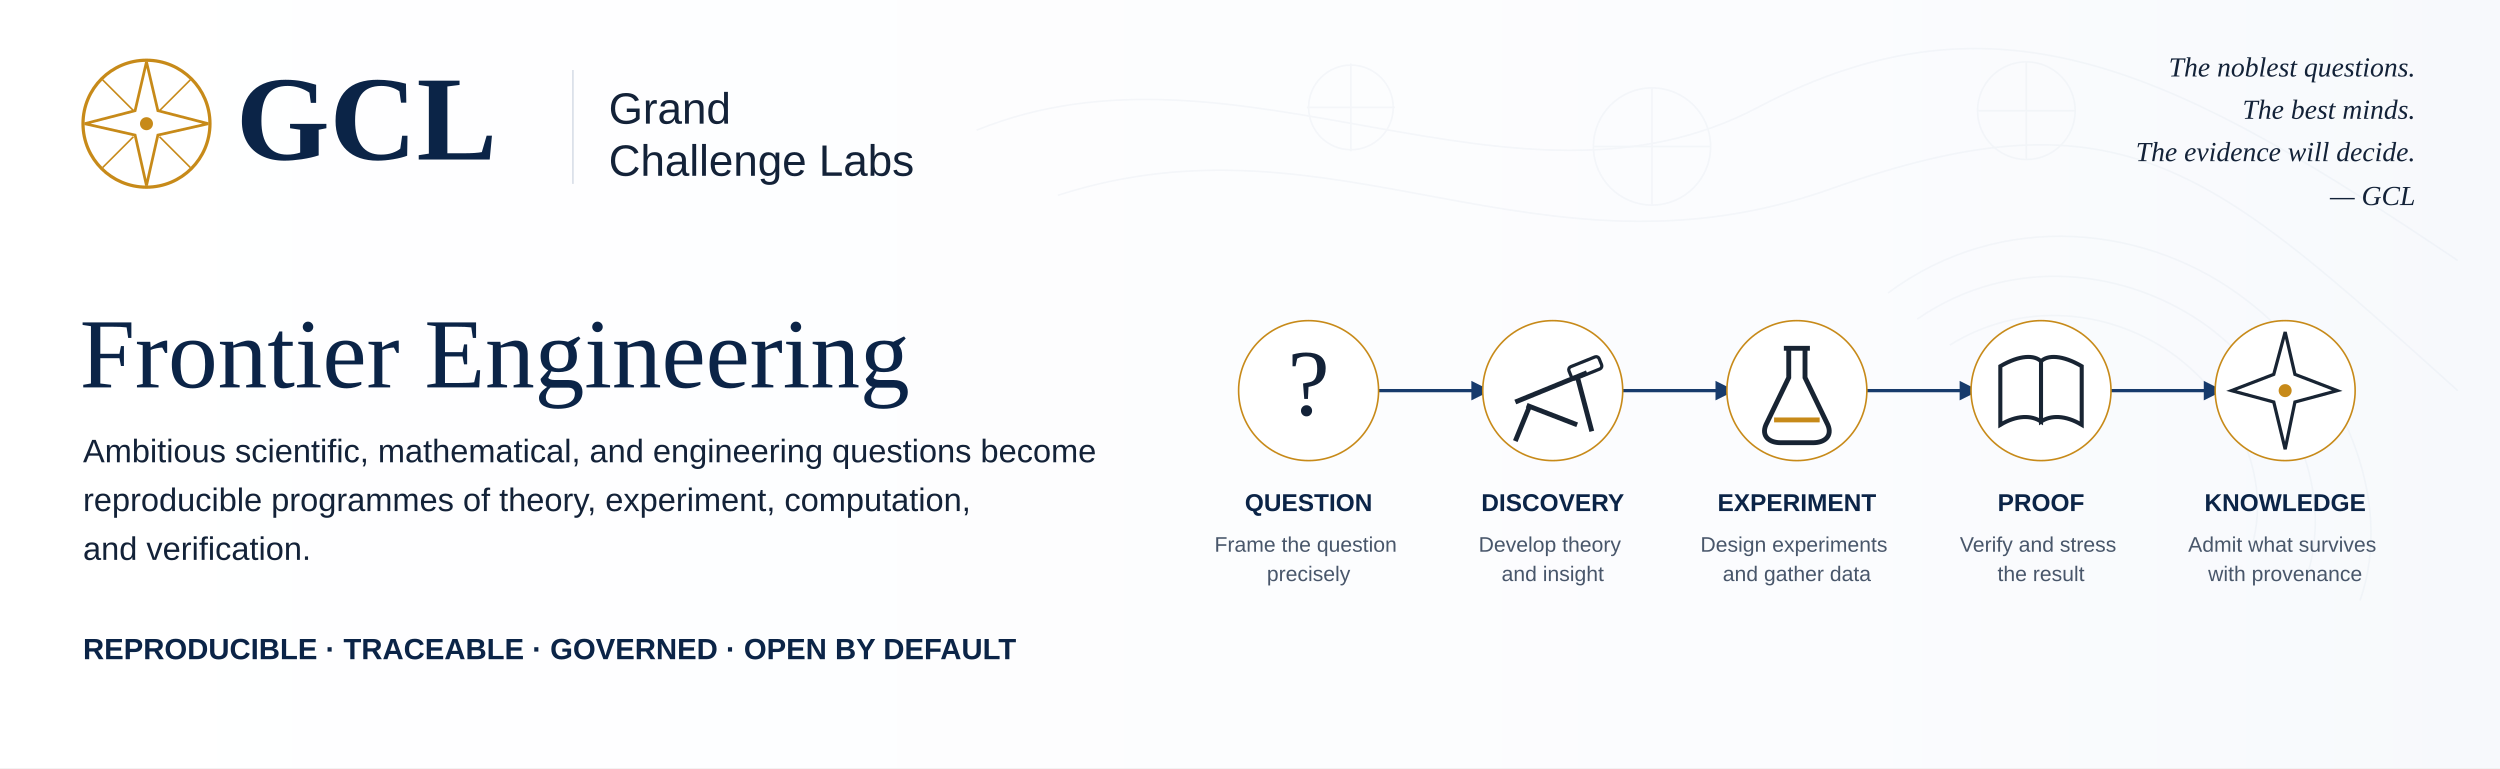
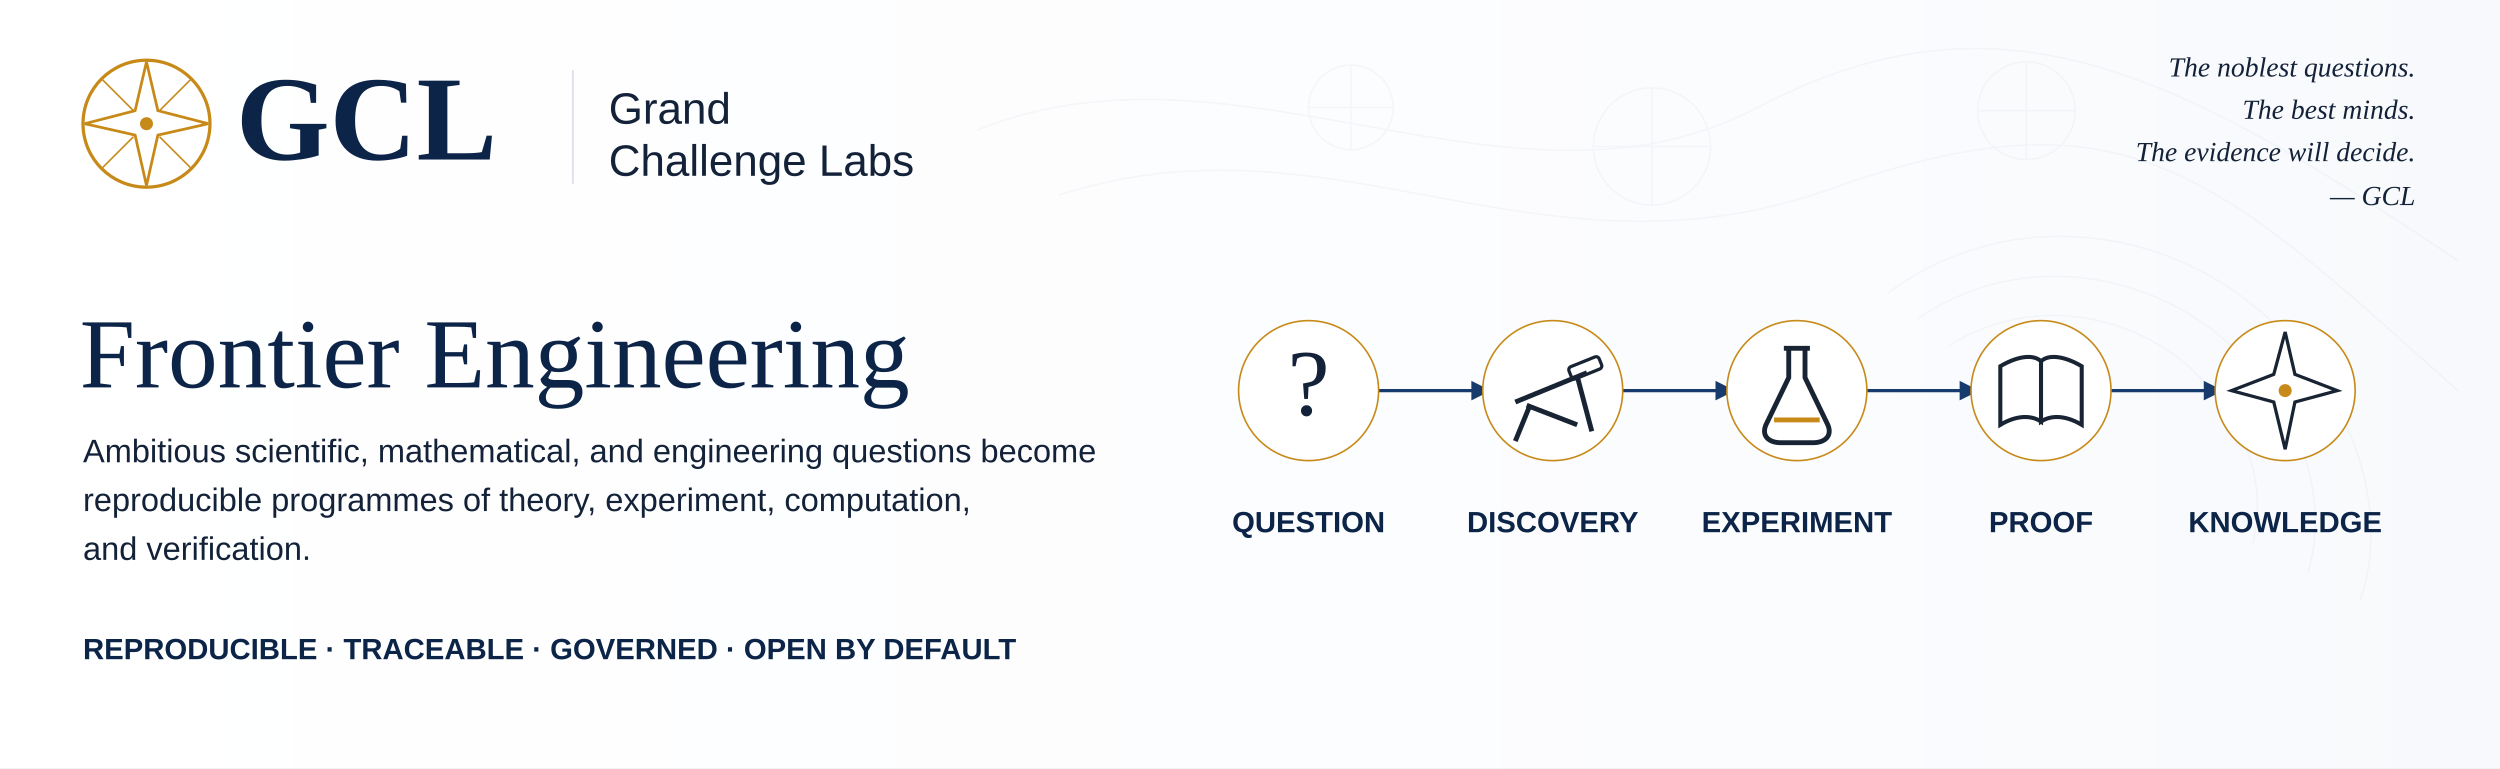
<svg xmlns="http://www.w3.org/2000/svg" width="1536" height="472" viewBox="0 0 1536 472" role="img" aria-labelledby="title desc">
  <defs>
    <linearGradient id="fade" x1="0" y1="0" x2="1" y2="0">
      <stop offset="0" stop-color="#ffffff" />
      <stop offset="0.72" stop-color="#fbfcfe" />
      <stop offset="1" stop-color="#f7f9fc" />
    </linearGradient>
    <style>
-       .navy{fill:#0b2447}.ink{fill:#132238}.muted{fill:#48566a}
+       .navy{fill:#0b2447}.ink{fill:#132238}
      .serif{font-family:Georgia,'Times New Roman',serif}.sans{font-family:Arial,Helvetica,sans-serif}
      .hair{stroke:#cdd7e5;stroke-width:1;fill:none}.navyline{stroke:#173b6c;stroke-width:2;fill:none}
    </style>
  </defs>
  <rect width="1536" height="472" fill="url(#fade)" />
  <g opacity="0.18" class="hair">
    <path d="M600 80 C760 15 930 145 1080 66 S1340 46 1510 160" />
    <path d="M650 120 C820 65 945 180 1125 116 S1360 105 1510 240" />
    <circle cx="830" cy="66" r="26" />
    <circle cx="1015" cy="90" r="36" />
    <circle cx="1245" cy="68" r="30" />
    <path d="M803 66h54M830 39v54M979 90h72M1015 54v72M1215 68h60M1245 38v60" />
    <path d="M1160 180c70-52 161-42 221 5 57 44 91 121 69 184" />
    <path d="M1178 196c58-40 130-31 179 5 49 37 77 97 61 151" />
    <path d="M1198 212c45-28 100-22 139 7 38 29 58 74 47 115" />
  </g>
  <g transform="translate(48 34)">
    <circle cx="42" cy="42" r="39" fill="none" stroke="#c78a19" stroke-width="2" />
    <circle cx="42" cy="42" r="4" fill="#c78a19" />
    <path d="M42 4L49 34L80 42L49 49L42 80L35 49L4 42L35 34Z" fill="none" stroke="#c78a19" stroke-width="1.7" />
    <path d="M15 15L34 34M69 15L50 34M15 69L34 50M69 69L50 50" stroke="#c78a19" stroke-width="1" />
  </g>
  <text x="145" y="98" class="serif navy" font-size="74" font-weight="700">GCL</text>
  <line x1="352" y1="43" x2="352" y2="113" stroke="#d8dee8" />
  <text x="374" y="76" class="sans ink" font-size="27">Grand</text>
  <text x="374" y="108" class="sans ink" font-size="27">Challenge Labs</text>
  <text x="49" y="238" class="serif navy" font-size="61">Frontier Engineering</text>
  <text x="51" y="284" class="sans ink" font-size="20">Ambitious scientific, mathematical, and engineering questions become</text>
  <text x="51" y="314" class="sans ink" font-size="20">reproducible programmes of theory, experiment, computation,</text>
  <text x="51" y="344" class="sans ink" font-size="20">and verification.</text>
  <text x="51" y="405" class="sans navy" font-size="18" font-weight="700">REPRODUCIBLE  ·  TRACEABLE  ·  GOVERNED  ·  OPEN BY DEFAULT</text>
  <text x="1484" y="47" text-anchor="end" class="serif ink" font-size="17" font-style="italic">The noblest questions.</text>
  <text x="1484" y="73" text-anchor="end" class="serif ink" font-size="17" font-style="italic">The best minds.</text>
  <text x="1484" y="99" text-anchor="end" class="serif ink" font-size="17" font-style="italic">The evidence will decide.</text>
  <text x="1484" y="126" text-anchor="end" class="serif ink" font-size="17" font-style="italic">— GCL</text>
  <g transform="translate(760 188)">
    <path d="M87 52H151M237 52H301M387 52H451M537 52H601" class="navyline" />
    <path d="M144 46l12 6-12 6M294 46l12 6-12 6M444 46l12 6-12 6M594 46l12 6-12 6" fill="#173b6c" />
    <g transform="translate(0 0)">
      <circle cx="44" cy="52" r="43" fill="#fff" stroke="#c78a19" />
      <text x="44" y="67" text-anchor="middle" class="serif ink" font-size="58">?</text>
    </g>
    <g transform="translate(150 0)">
      <circle cx="44" cy="52" r="43" fill="#fff" stroke="#c78a19" />
      <path d="M21 59l44-18M28 61l31 12M30 61l-9 22M59 43l9 34" stroke="#182433" stroke-width="3" fill="none" />
      <rect x="54" y="34" width="20" height="8" rx="2" transform="rotate(-22 64 38)" fill="none" stroke="#182433" stroke-width="2" />
    </g>
    <g transform="translate(300 0)">
      <circle cx="44" cy="52" r="43" fill="#fff" stroke="#c78a19" />
      <path d="M36 26h16M39 26v18L25 73c-3 7 2 11 9 11h20c7 0 12-4 9-11L49 44V26" fill="none" stroke="#182433" stroke-width="3" />
      <path d="M30 70h28" stroke="#c78a19" stroke-width="3" />
    </g>
    <g transform="translate(450 0)">
      <circle cx="44" cy="52" r="43" fill="#fff" stroke="#c78a19" />
      <path d="M19 37c12-7 21-7 25-3v37c-6-4-15-4-25 2zM69 37c-12-7-21-7-25-3v37c6-4 15-4 25 2z" fill="none" stroke="#182433" stroke-width="2.5" />
      <path d="M44 34v37" stroke="#182433" stroke-width="2" />
    </g>
    <g transform="translate(600 0)">
      <circle cx="44" cy="52" r="43" fill="#fff" stroke="#c78a19" />
      <path d="M44 16l6 26 26 10-26 7-6 29-7-29-26-7 26-10z" fill="none" stroke="#182433" stroke-width="2" />
      <circle cx="44" cy="52" r="4" fill="#c78a19" />
    </g>
-     <g class="sans navy" font-size="15" font-weight="700" text-anchor="middle">
-       <text x="44" y="126">QUESTION</text>
-       <text x="194" y="126">DISCOVERY</text>
-       <text x="344" y="126">EXPERIMENT</text>
-       <text x="494" y="126">PROOF</text>
-       <text x="644" y="126">KNOWLEDGE</text>
-     </g>
-     <g class="sans muted" font-size="13" text-anchor="middle">
-       <text x="44" y="151">
-         <tspan x="44">Frame the question</tspan>
-         <tspan x="44" dy="18">precisely</tspan>
-       </text>
-       <text x="194" y="151">
-         <tspan x="194">Develop theory</tspan>
-         <tspan x="194" dy="18">and insight</tspan>
-       </text>
-       <text x="344" y="151">
-         <tspan x="344">Design experiments</tspan>
-         <tspan x="344" dy="18">and gather data</tspan>
-       </text>
-       <text x="494" y="151">
-         <tspan x="494">Verify and stress</tspan>
-         <tspan x="494" dy="18">the result</tspan>
-       </text>
-       <text x="644" y="151">
-         <tspan x="644">Admit what survives</tspan>
-         <tspan x="644" dy="18">with provenance</tspan>
-       </text>
+     <g class="sans navy" font-size="18" font-weight="700" text-anchor="middle">
+       <text x="44" y="139">QUESTION</text>
+       <text x="194" y="139">DISCOVERY</text>
+       <text x="344" y="139">EXPERIMENT</text>
+       <text x="494" y="139">PROOF</text>
+       <text x="644" y="139">KNOWLEDGE</text>
    </g>
  </g>
</svg>
